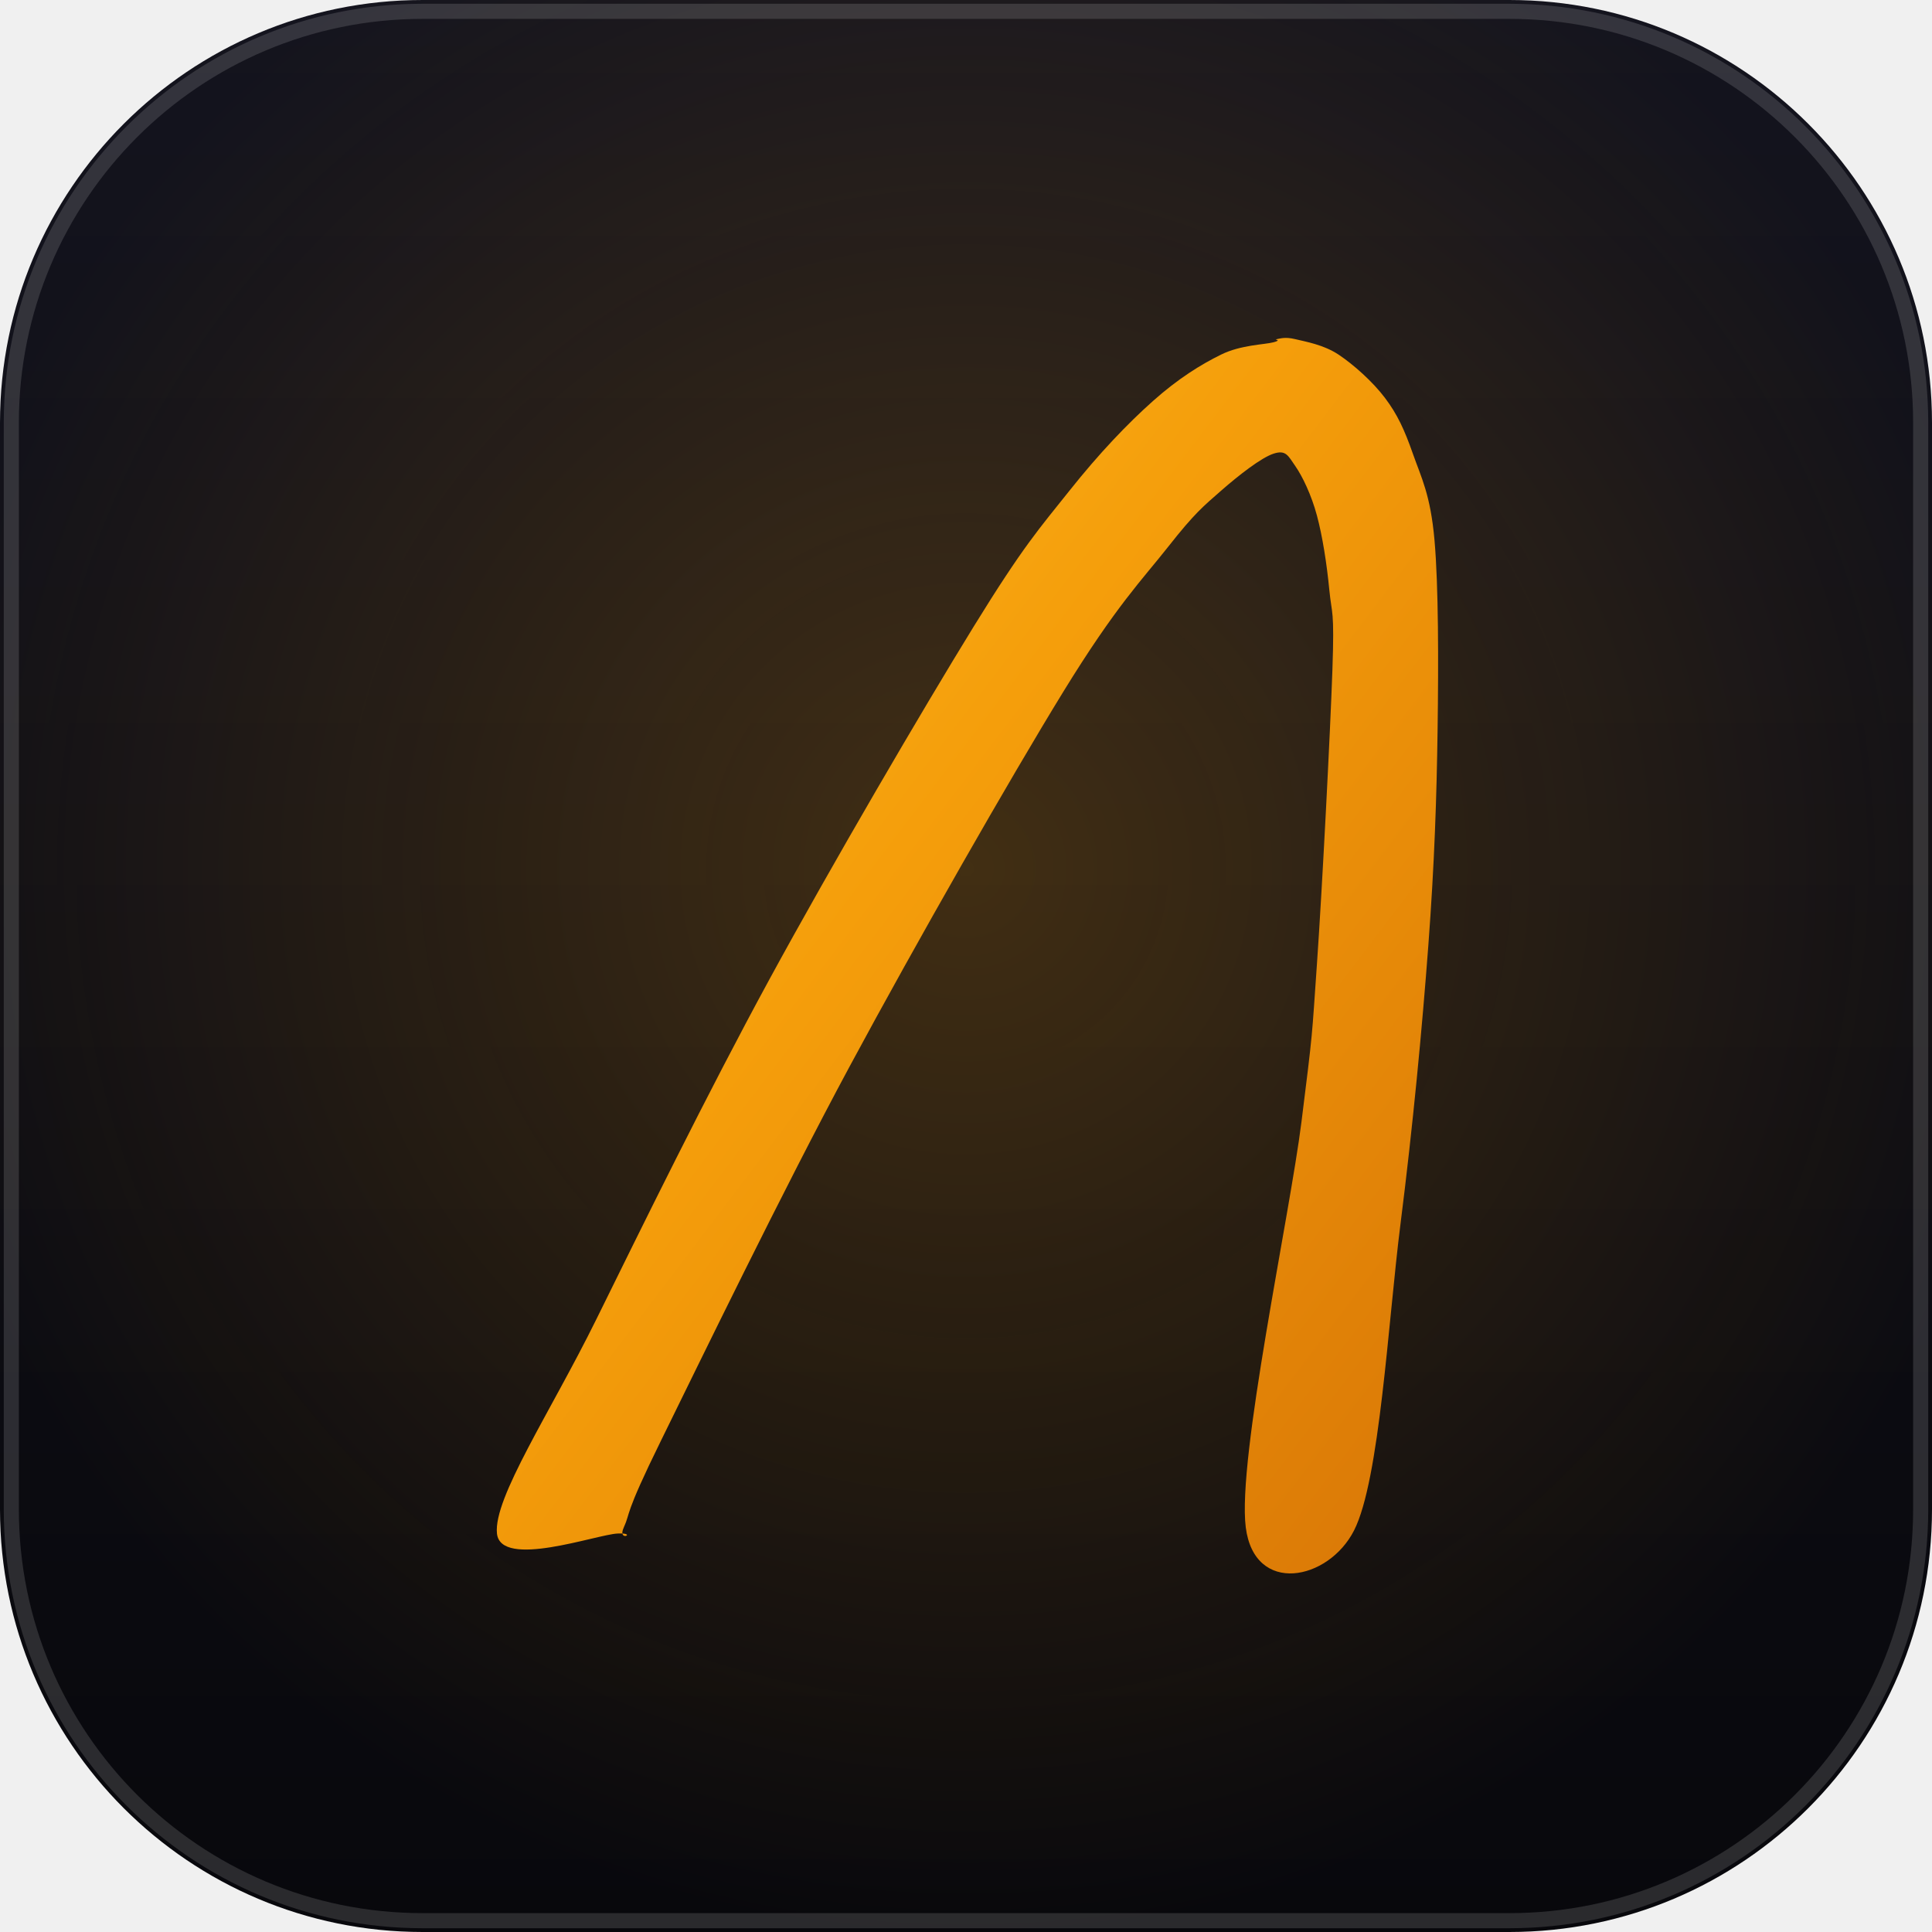
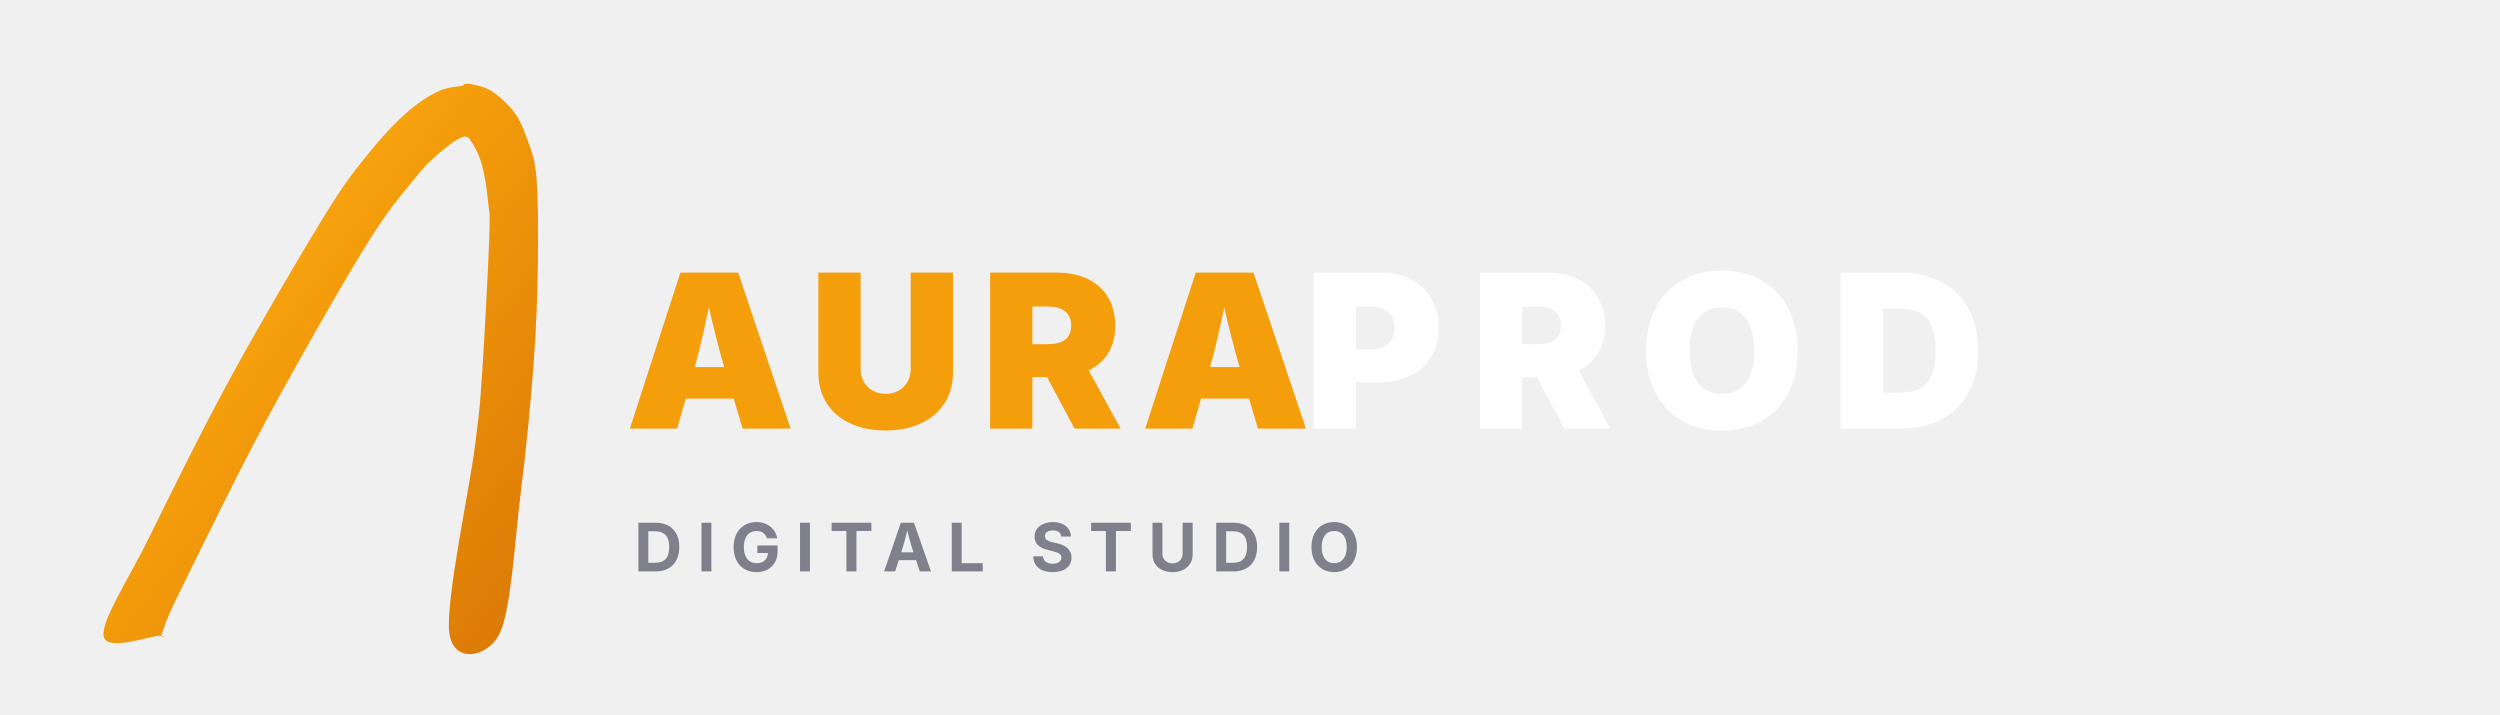
- <svg xmlns="http://www.w3.org/2000/svg" viewBox="0 0 512 512" width="512" height="512" fill="none">
+ <svg xmlns="http://www.w3.org/2000/svg" viewBox="0 0 280 80" width="280" height="80" fill="none">
  <defs>
-     <linearGradient id="iconGold" x1="0%" y1="0%" x2="100%" y2="100%">
+     <linearGradient id="goldC" x1="0%" y1="0%" x2="100%" y2="100%">
      <stop offset="0%" stop-color="#FBBF24" />
      <stop offset="42%" stop-color="#F59E0B" />
      <stop offset="100%" stop-color="#D97706" />
    </linearGradient>
-     <linearGradient id="tileBg" x1="0%" y1="0%" x2="0%" y2="100%">
-       <stop offset="0%" stop-color="#14141E" />
-       <stop offset="100%" stop-color="#08080C" />
-     </linearGradient>
-     <radialGradient id="symbolGlow" cx="50%" cy="45%" r="55%">
-       <stop offset="0%" stop-color="rgba(245, 158, 11, 0.22)" />
-       <stop offset="100%" stop-color="rgba(245, 158, 11, 0)" />
-     </radialGradient>
  </defs>
-   <rect width="512" height="512" rx="112" fill="url(#tileBg)" />
-   <rect width="512" height="512" rx="112" fill="url(#symbolGlow)" />
-   <rect x="3" y="3" width="506" height="506" rx="109" stroke="rgba(255, 255, 255, 0.14)" stroke-width="4" />
-   <g fill="url(#iconGold)" fill-rule="evenodd" transform="translate(123.5, 82.5) scale(0.82)">
+   <g fill="url(#goldC)" fill-rule="evenodd" transform="translate(10, 8) scale(0.16)">
    <path d="M 262.0 9.0 C 263.2 8.8, 264.7 8.2, 268.0 9.0 C 271.3 9.8, 277.2 10.8, 282.0 14.0 C 286.8 17.2, 293.0 22.7, 297.0 28.0 C 301.0 33.3, 303.3 38.3, 306.0 46.0 C 308.7 53.7, 311.7 59.2, 313.0 74.0 C 314.3 88.8, 314.3 113.2, 314.0 135.0 C 313.7 156.8, 313.0 178.3, 311.0 205.0 C 309.0 231.7, 306.0 263.5, 302.0 295.0 C 298.0 326.5, 295.3 377.7, 287.0 394.0 C 278.7 410.3, 254.8 415.0, 252.0 393.0 C 249.2 371.0, 266.2 292.3, 270.0 262.0 C 273.8 231.7, 273.3 235.3, 275.0 211.0 C 276.7 186.7, 279.3 136.2, 280.0 116.0 C 280.7 95.8, 279.8 98.3, 279.0 90.0 C 278.2 81.7, 276.8 72.7, 275.0 66.0 C 273.2 59.3, 270.3 53.3, 268.0 50.0 C 265.7 46.7, 265.0 44.7, 261.0 46.0 C 257.0 47.3, 249.7 53.0, 244.0 58.0 C 238.3 63.0, 235.5 65.2, 227.0 76.0 C 218.5 86.8, 210.2 95.0, 193.0 123.0 C 175.8 151.0, 145.7 203.7, 124.0 244.0 C 102.3 284.3, 75.2 340.2, 63.0 365.0 C 50.8 389.8, 53.3 388.0, 51.0 393.0 C 48.7 398.0, 55.8 394.7, 49.0 395.0 C 42.2 395.3, 11.2 406.5, 10.0 395.0 C 8.8 383.5, 27.3 355.8, 42.0 326.0 C 56.7 296.2, 77.7 253.3, 98.0 216.0 C 118.3 178.7, 147.8 128.3, 164.0 102.0 C 180.2 75.7, 185.3 70.2, 195.0 58.0 C 204.7 45.8, 213.8 36.3, 222.0 29.0 C 230.2 21.7, 237.5 17.2, 244.0 14.0 C 250.5 10.8, 258.0 10.8, 261.0 10.0 C 264.0 9.2, 260.8 9.2, 262.0 9.0 Z" />
  </g>
+   <g transform="translate(70, 20)">
+     <text x="0" y="28" font-family="system-ui, -apple-system, 'Plus Jakarta Sans', sans-serif" font-size="24" font-weight="900" letter-spacing="0.08em" fill="#F59E0B">AURA</text>
+     <text x="76" y="28" font-family="system-ui, -apple-system, 'Plus Jakarta Sans', sans-serif" font-size="24" font-weight="900" letter-spacing="0.12em" fill="#FFFFFF">PROD</text>
+     <text x="1" y="44" font-family="system-ui, -apple-system, 'Plus Jakarta Sans', sans-serif" font-size="7.5" font-weight="700" letter-spacing="0.22em" fill="#80808C">DIGITAL STUDIO</text>
+   </g>
</svg>
